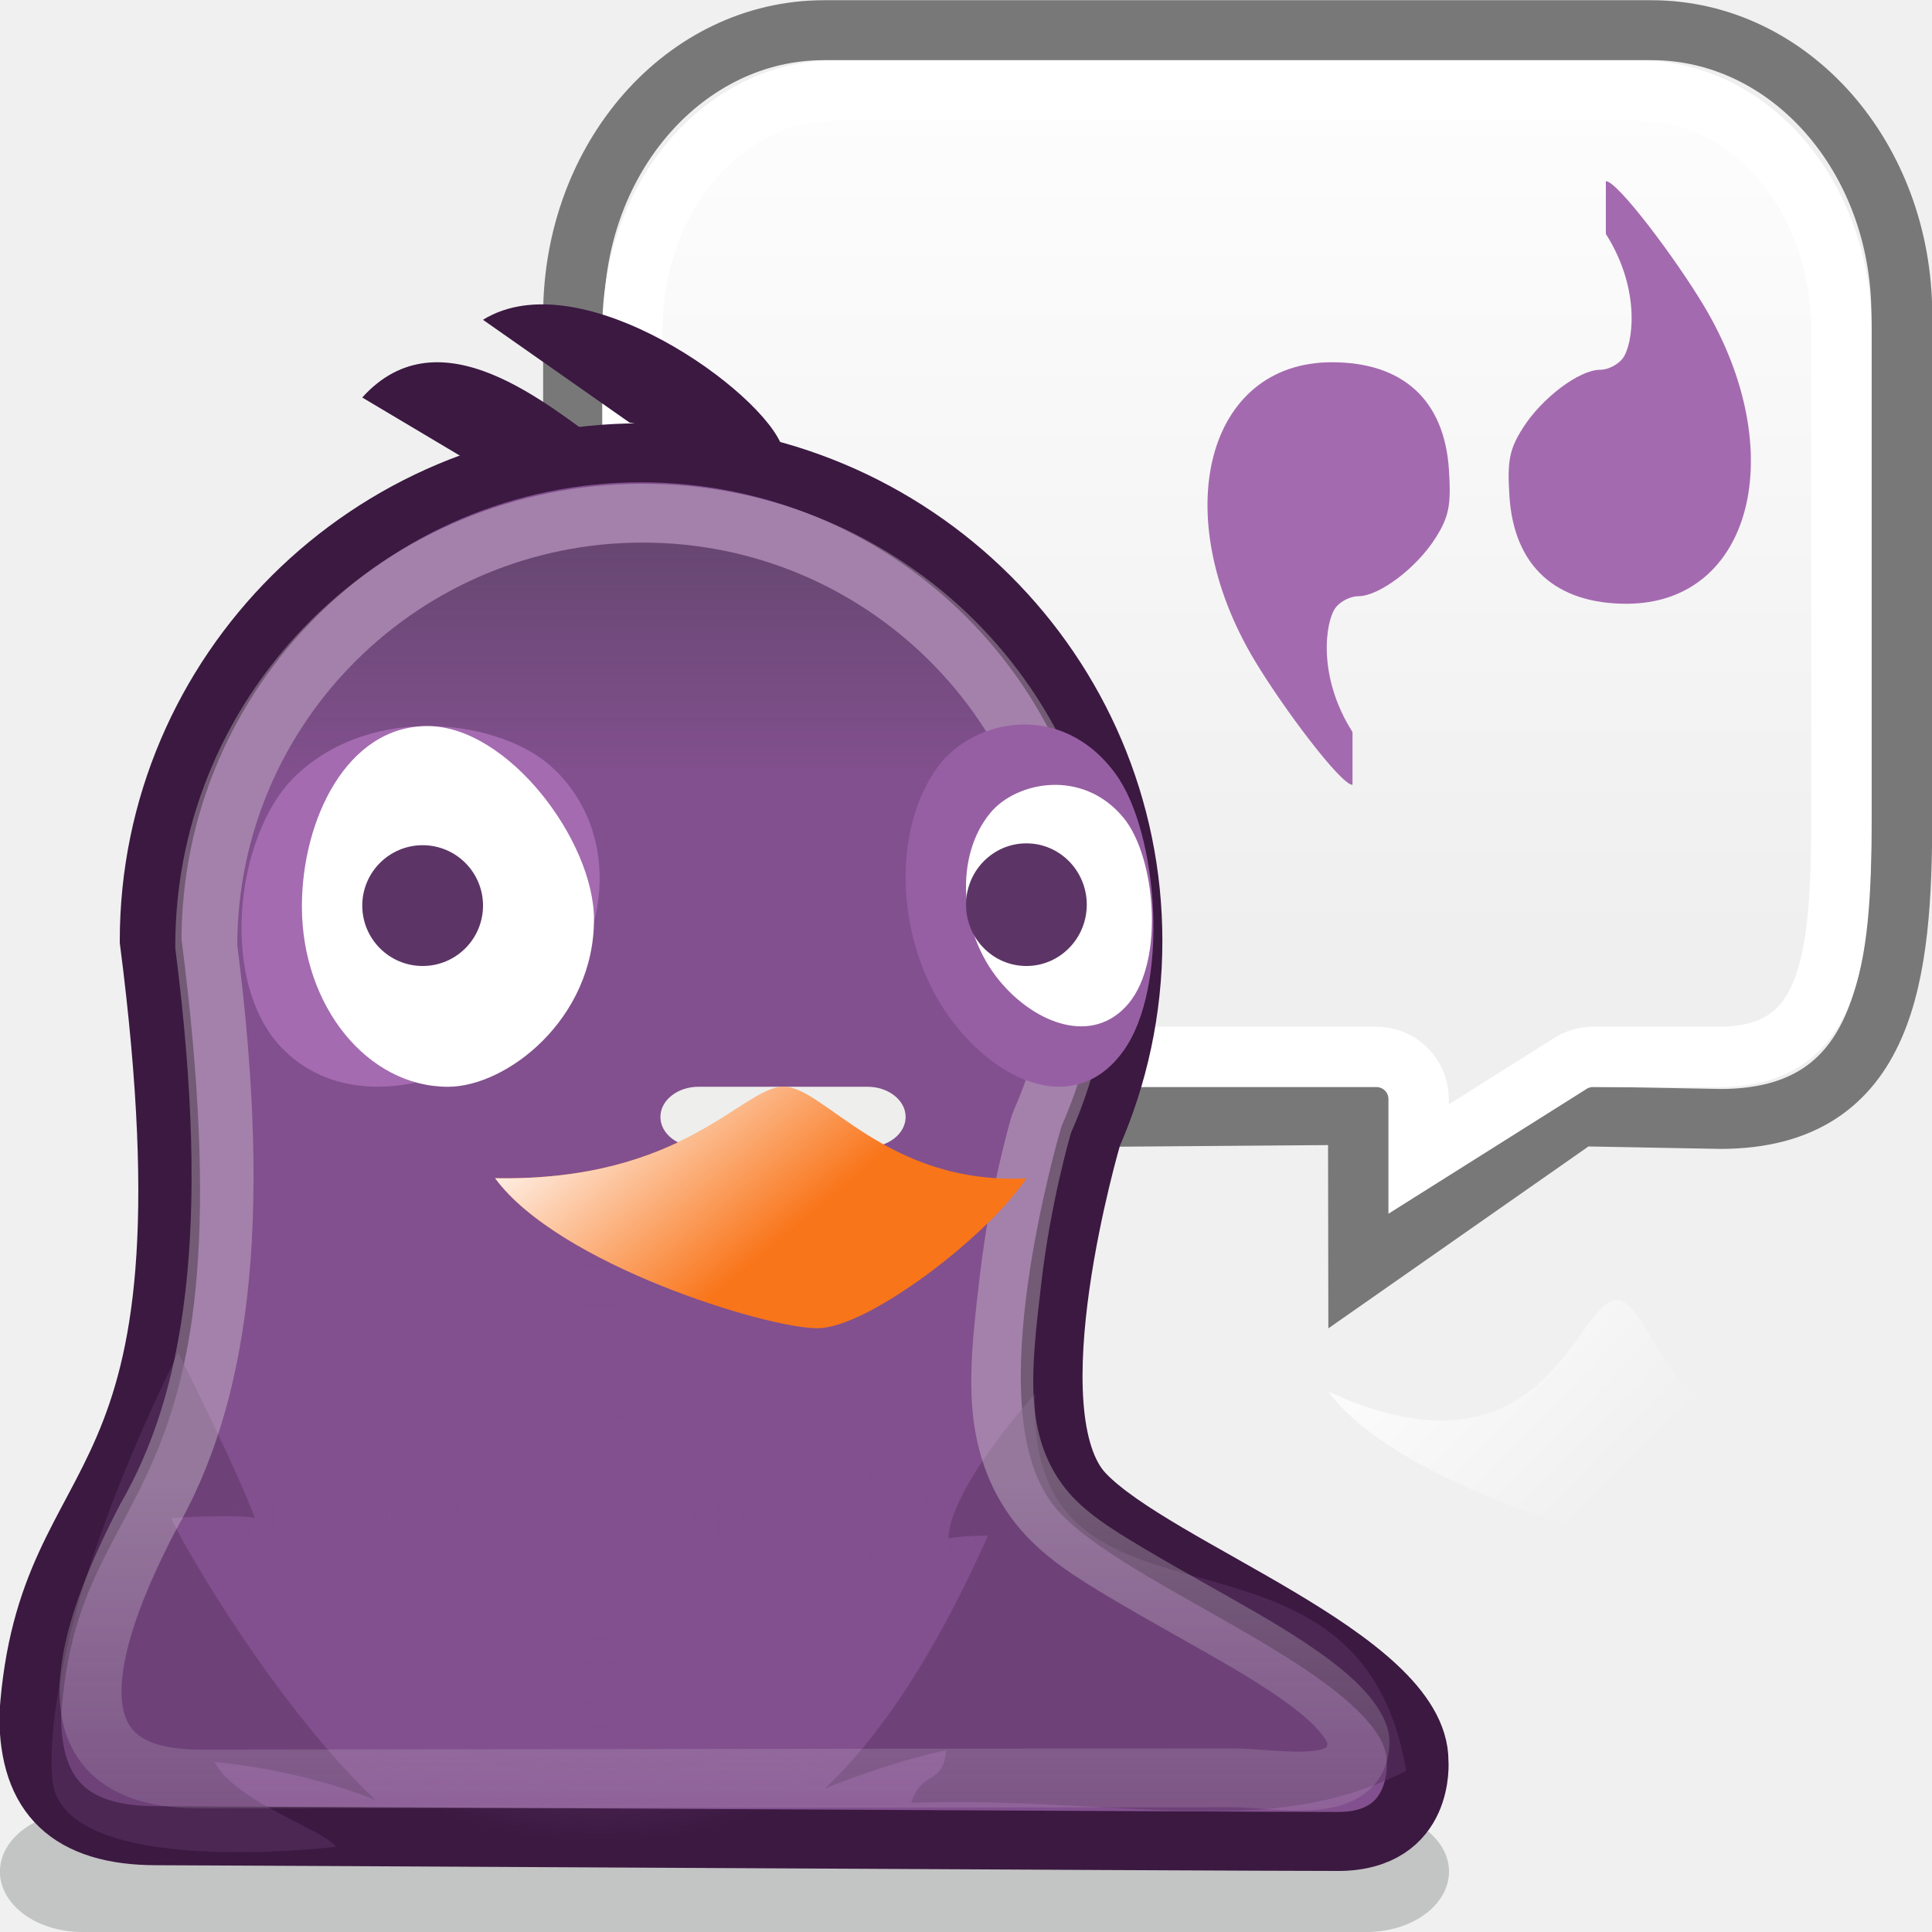
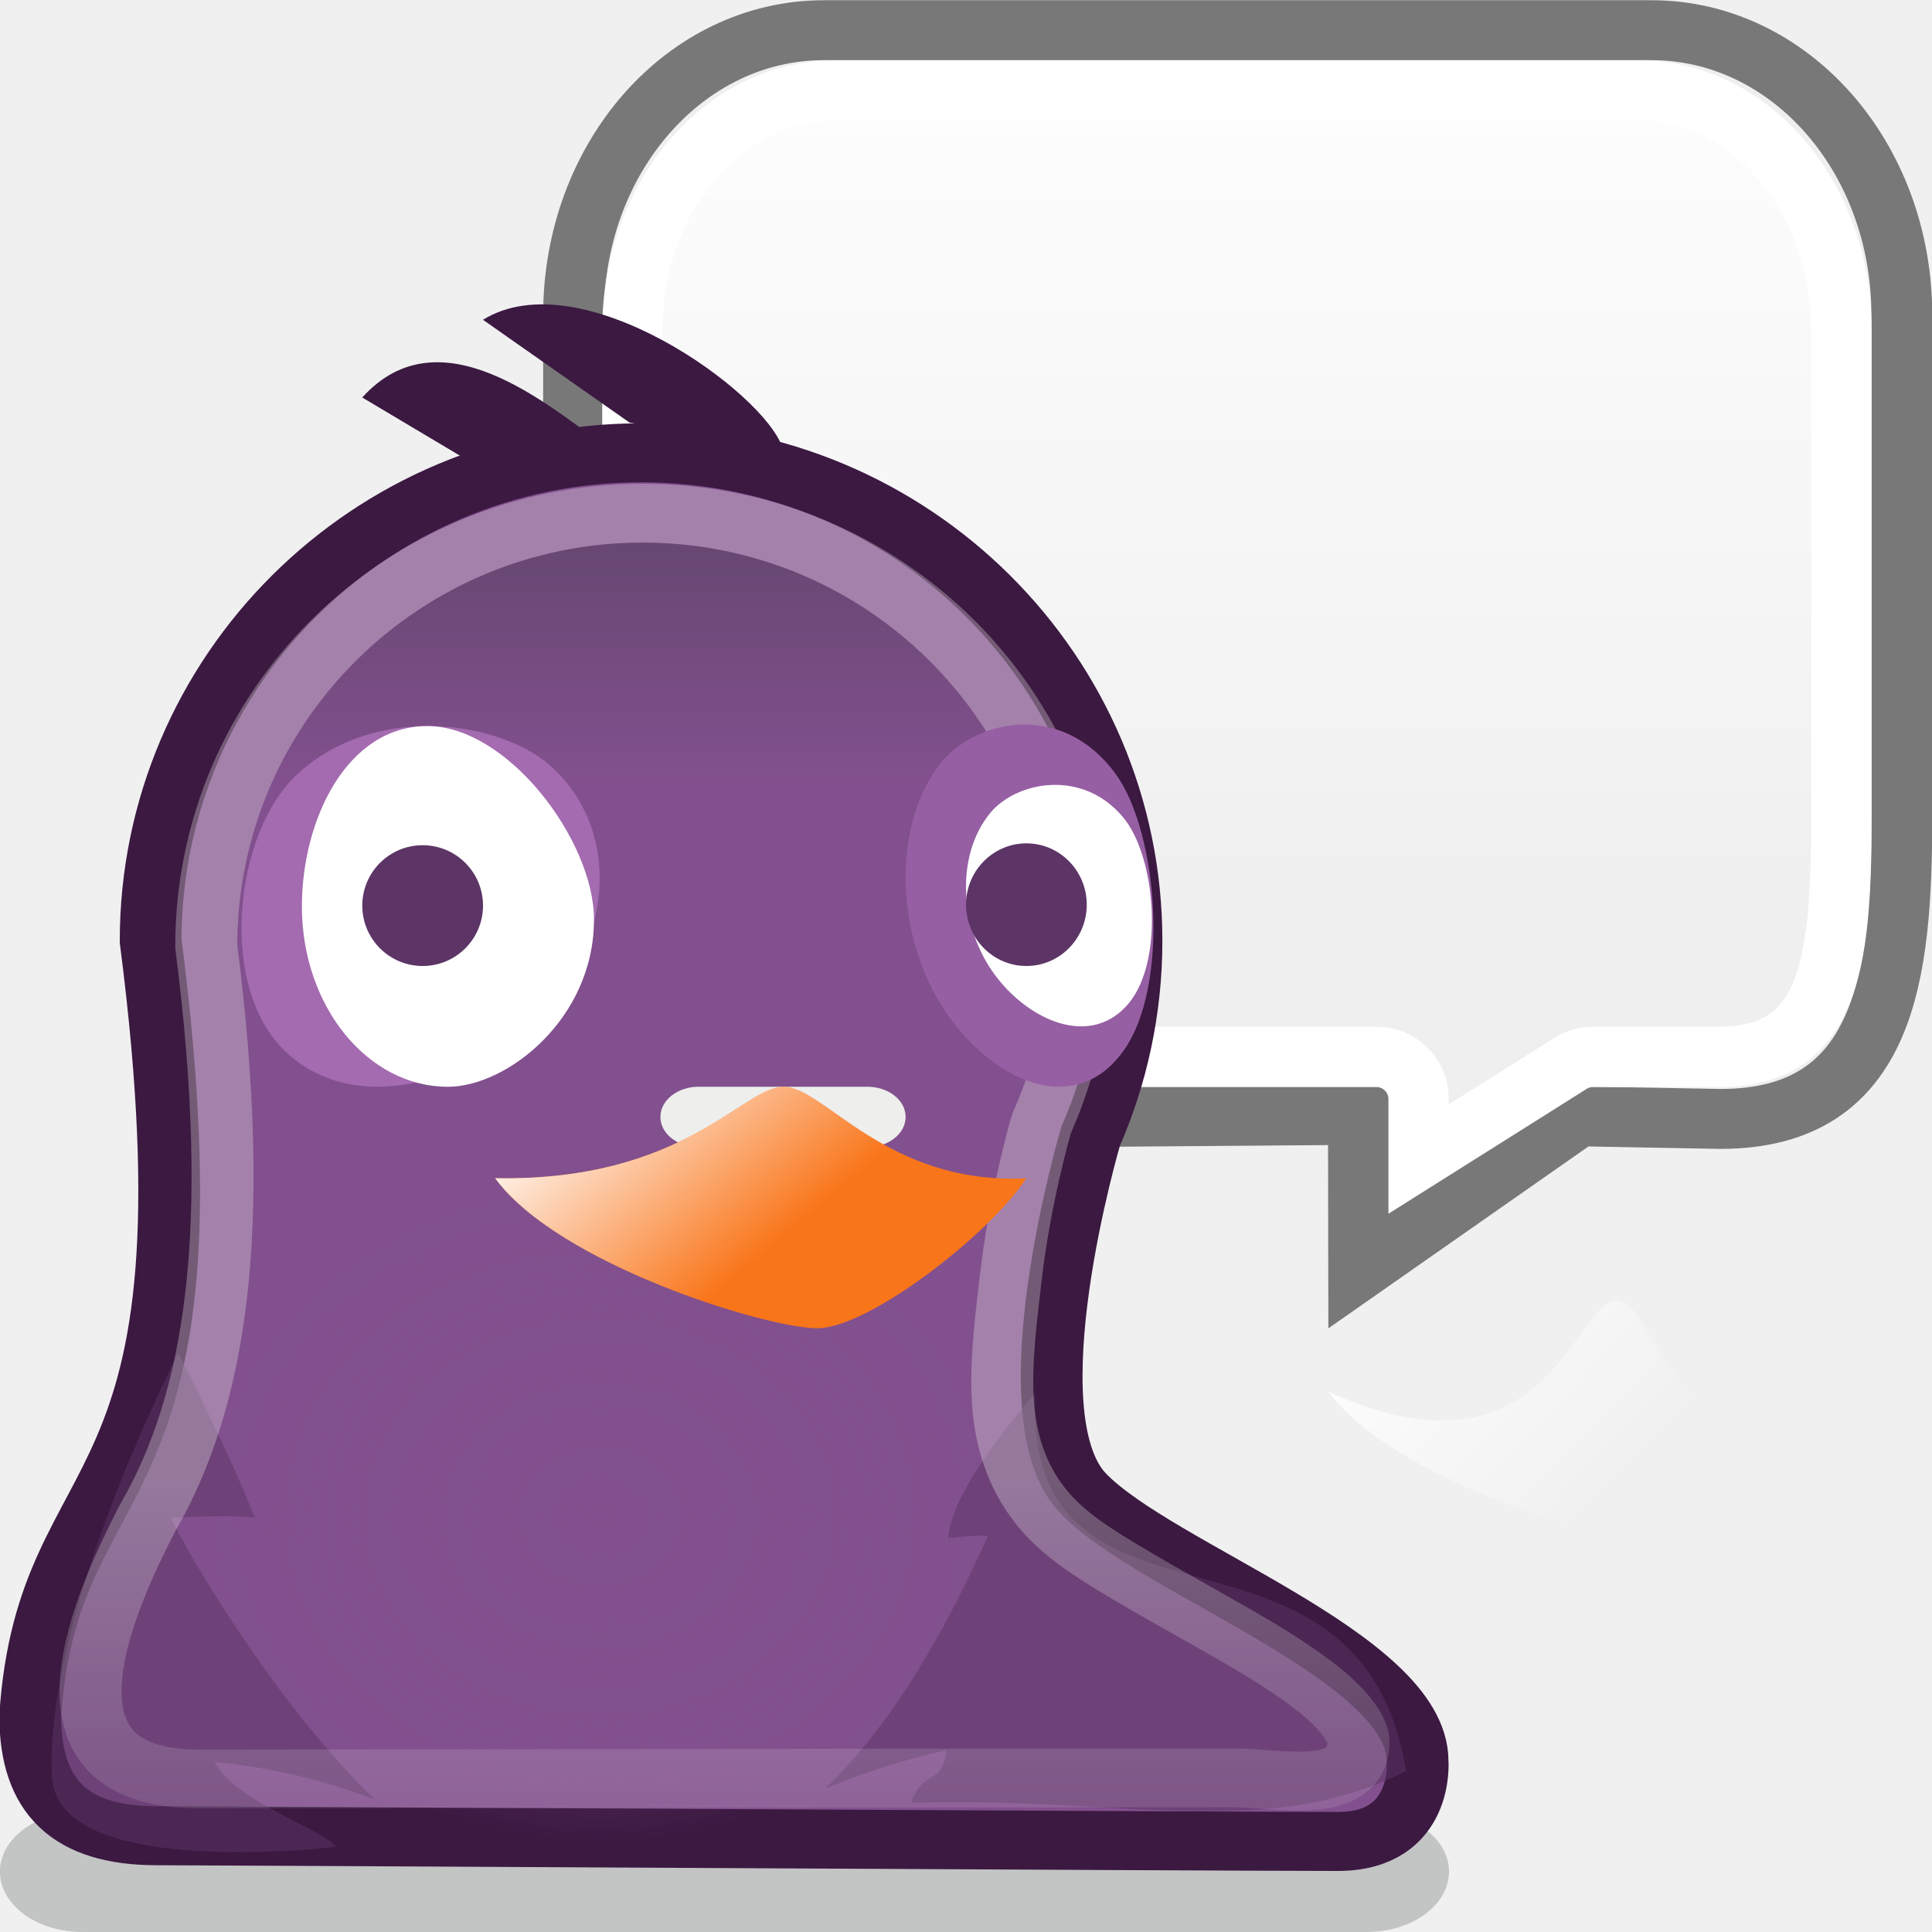
<svg xmlns="http://www.w3.org/2000/svg" xmlns:xlink="http://www.w3.org/1999/xlink" width="32" height="32" id="svg4345" version="1.0">
  <defs id="defs4347">
    <linearGradient id="linearGradient6817">
      <stop style="stop-color:white;stop-opacity:1;" offset="0" id="stop6819" />
      <stop style="stop-color:white;stop-opacity:0;" offset="1" id="stop6821" />
    </linearGradient>
    <linearGradient id="linearGradient6563">
      <stop style="stop-color:white;stop-opacity:1;" offset="0" id="stop6565" />
      <stop style="stop-color:white;stop-opacity:0;" offset="1" id="stop6567" />
    </linearGradient>
    <linearGradient id="linearGradient6537">
      <stop style="stop-color:white;stop-opacity:1;" offset="0" id="stop6539" />
      <stop style="stop-color:white;stop-opacity:0;" offset="1" id="stop6541" />
    </linearGradient>
    <linearGradient id="linearGradient6506">
      <stop style="stop-color:#eeeeec;stop-opacity:1;" offset="0" id="stop6508" />
      <stop style="stop-color:#eeeeec;stop-opacity:0;" offset="1" id="stop6510" />
    </linearGradient>
    <linearGradient id="linearGradient5304">
      <stop style="stop-color:#2e3436;stop-opacity:1;" offset="0" id="stop5306" />
      <stop style="stop-color:#2e3436;stop-opacity:0;" offset="1" id="stop5308" />
    </linearGradient>
    <linearGradient id="linearGradient5280">
      <stop style="stop-color:#82508e;stop-opacity:1;" offset="0" id="stop5282" />
      <stop style="stop-color:#82508e;stop-opacity:0;" offset="1" id="stop5284" />
    </linearGradient>
    <linearGradient id="linearGradient2804">
      <stop style="stop-color:black;stop-opacity:0;" offset="0" id="stop2806" />
      <stop id="stop2812" offset="0.5" style="stop-color:black;stop-opacity:1;" />
      <stop style="stop-color:black;stop-opacity:0;" offset="1" id="stop2808" />
    </linearGradient>
    <radialGradient xlink:href="#linearGradient25546" id="radialGradient25572" gradientUnits="userSpaceOnUse" gradientTransform="matrix(1,0,0,0.994693,0,4.16407e-2)" cx="7.884" cy="1.51" fx="7.884" fy="1.51" r="8.488" />
    <radialGradient xlink:href="#linearGradient25546" id="radialGradient25568" gradientUnits="userSpaceOnUse" gradientTransform="matrix(1,0,0,0.994693,0,4.16407e-2)" cx="7.884" cy="0.145" fx="7.884" fy="0.145" r="8.488" />
    <linearGradient id="linearGradient25546">
      <stop style="stop-color:white;stop-opacity:1;" offset="0" id="stop25548" />
      <stop style="stop-color:white;stop-opacity:0;" offset="1" id="stop25550" />
    </linearGradient>
    <radialGradient xlink:href="#linearGradient25546" id="radialGradient25554" cx="7.884" cy="2.624" fx="7.884" fy="2.624" r="8.488" gradientTransform="matrix(1.131317,0,0,1.125313,-1.035262,-0.301139)" gradientUnits="userSpaceOnUse" />
    <linearGradient id="linearGradient3800">
      <stop style="stop-color:#f4d9b1;stop-opacity:1;" offset="0" id="stop3802" />
      <stop style="stop-color:#df9725;stop-opacity:1;" offset="1" id="stop3804" />
    </linearGradient>
    <radialGradient xlink:href="#linearGradient5280" id="radialGradient5286" cx="15.005" cy="39.809" fx="15.005" fy="39.809" r="9.723" gradientTransform="matrix(1,0,0,0.732283,0,10.65742)" gradientUnits="userSpaceOnUse" />
    <linearGradient xlink:href="#linearGradient5304" id="linearGradient5310" x1="12.606" y1="15.069" x2="12.606" y2="21.152" gradientUnits="userSpaceOnUse" />
    <linearGradient xlink:href="#linearGradient6506" id="linearGradient6512" x1="15.646" y1="39.743" x2="15.646" y2="53.502" gradientUnits="userSpaceOnUse" />
    <linearGradient xlink:href="#linearGradient6537" id="linearGradient6543" x1="30.5" y1="0.034" x2="30.5" y2="23.559" gradientUnits="userSpaceOnUse" />
    <linearGradient xlink:href="#linearGradient6563" id="linearGradient6569" x1="-1.684" y1="39.902" x2="5.537" y2="44.272" gradientUnits="userSpaceOnUse" />
    <linearGradient xlink:href="#linearGradient6817" id="linearGradient6823" x1="0.239" y1="38.95" x2="5.709" y2="42.983" gradientUnits="userSpaceOnUse" />
  </defs>
  <g id="layer1">
    <rect style="opacity:0.231;fill:#2e3436;fill-opacity:1;stroke:none;stroke-width:1;stroke-miterlimit:4;stroke-dasharray:none;stroke-opacity:1" id="rect6514" width="5.022" height="5.225" x="42.978" y="44" rx="0.285" ry="2.613" transform="matrix(4.779203,0,0,0.382753,-205.4017,13.15888)" />
    <path style="fill:none;fill-opacity:1;stroke:white;stroke-width:1.477;stroke-miterlimit:4;stroke-opacity:1" id="path6504" d="M 20.531,2.5 C 17.818,2.5 15.5,5.079 15.5,8.469 L 15.5,20.531 C 15.5,23.921 17.818,26.5 20.531,26.5 L 34.531,26.5 C 35.082,26.503 35.528,26.949 35.531,27.5 L 35.531,29.094 L 38.75,26.688 C 38.923,26.564 39.131,26.498 39.344,26.5 L 41.5,26.5 C 43.246,26.5 44.035,25.932 44.625,24.938 C 45.215,23.943 45.5,22.371 45.5,20.531 L 45.5,8.469 C 45.5,5.079 43.182,2.5 40.469,2.5 L 20.531,2.5 z " transform="matrix(0.67692,0,0,0.67692,0.161535,-0.515354)" />
    <path style="fill:#efefef;fill-opacity:1;stroke:#787878;stroke-width:1.466;stroke-miterlimit:4;stroke-dasharray:none;stroke-opacity:1" d="M 20.531,1.5 C 17.193,1.5 14.5,4.611 14.5,8.469 L 14.5,20.531 C 14.5,24.389 17.429,28.14 20.767,28.14 L 33.409,28.041 L 33.415,31.846 L 38.723,28.076 L 42.13,28.14 C 46.143,28.14 46.5,24.58 46.5,20.728 L 46.5,8.469 C 46.5,4.611 43.807,1.5 40.469,1.5 L 20.531,1.5 z " id="rect5498" transform="matrix(0.687501,0,0,0.67692,-0.468758,-0.515381)" />
    <path transform="matrix(0.668893,0,0,0.668627,8.626692e-2,-0.192463)" style="fill:url(#linearGradient6543);fill-opacity:1;stroke:white;stroke-width:1.495;stroke-miterlimit:4;stroke-opacity:1" d="M 20.531,2.531 C 17.842,2.531 15.531,5.097 15.531,8.469 L 15.531,20.531 C 15.531,23.903 17.842,26.469 20.531,26.469 L 33.968,26.469 C 34.534,26.476 34.992,26.934 34.999,27.5 L 34.999,29 L 38.719,26.656 C 38.902,26.529 39.121,26.463 39.344,26.469 L 42.416,26.469 C 45.139,26.469 45.469,24.283 45.469,20.531 L 45.469,8.469 C 45.469,5.097 43.158,2.531 40.469,2.531 L 20.531,2.531 z " id="path6535" />
    <path style="opacity:1;fill:#82508e;fill-opacity:1;stroke:#3b1941;stroke-width:1.511;stroke-miterlimit:4;stroke-dasharray:none;stroke-opacity:1" d="M 15,13 C 8.376,13 3,18.6 3,25.5 C 4.846,40.483 0.493,38.484 0.053,45.338 C 0.053,47.422 1.038,48.413 3.145,48.413 C 4.332,48.413 29.36,48.56 32.051,48.56 C 34.165,48.56 34,46.5 34,46.5 C 34,43.835 27.598,41.598 25.813,39.642 C 23.985,37.641 26,30.5 26,30.5 C 26.641,28.97 27,27.275 27,25.5 C 27,18.6 21.624,13 15,13 z " id="path5176" transform="matrix(0.67692,0,0,0.646801,0.464358,-0.908413)" />
    <path style="opacity:1;fill:url(#radialGradient5286);fill-opacity:1;stroke:none;stroke-width:1;stroke-miterlimit:4;stroke-dasharray:none;stroke-opacity:1" id="path5273" d="M 24.727 39.809 A 9.723 7.12 0 1 1  5.282,39.809 A 9.723 7.12 0 1 1  24.727 39.809 z" transform="matrix(0.661428,0,0,0.760624,1.662895e-2,-5.166292)" />
    <path style="opacity:0.515;fill:#5c3466;fill-opacity:1;stroke:none;stroke-width:1;stroke-miterlimit:4;stroke-opacity:1" d="M -42.834,47.629 C -42.834,47.629 -43.267,44.688 -40.223,37.951 C -40.223,37.951 -39.031,40.51 -38.632,41.679 C -39.154,41.596 -40.372,41.686 -40.372,41.686 C -40.038,42.463 -38.164,45.952 -36.121,48.058 C -37.78,47.329 -39.471,47.196 -39.471,47.196 C -39.01,48.112 -37.25,48.692 -36.944,49.111 C -36.944,49.111 -42.597,49.864 -42.834,47.629 z " id="rect5312" transform="matrix(0.797045,0,0,0.733236,35.01127,-5.421684)" />
    <path style="opacity:0.515;fill:#5c3466;fill-opacity:1;stroke:none;stroke-width:1;stroke-miterlimit:4;stroke-opacity:1" d="M -49.442,47.415 C -48.365,40.274 -40.69,44.766 -40.961,37.951 C -40.961,37.951 -39.025,40.28 -38.974,41.581 C -39.496,41.499 -39.882,41.516 -39.882,41.516 C -39.548,42.294 -38.197,45.748 -36.154,47.854 C -37.814,47.125 -38.926,46.898 -38.926,46.898 C -38.848,47.795 -38.376,47.369 -38.123,48.215 C -42.942,48.047 -46.253,49.196 -49.442,47.415 z " id="path5317" transform="matrix(-0.724368,0,0,0.660383,-12.52413,-1.979892)" />
    <path transform="matrix(0.660903,0,0,0.627207,0.731515,-0.320103)" style="opacity:0.31;fill:url(#linearGradient5310);fill-opacity:1;stroke:url(#linearGradient6512);stroke-width:1.553;stroke-miterlimit:4;stroke-opacity:1" d="M 15,14.062 C 8.988,14.062 4.079,19.138 4.062,25.469 C 4.062,25.479 4.062,25.489 4.062,25.5 C 4.974,33.021 4.306,37.47 2.594,40.594 C -0.198,46.245 1.561,47.49 3.903,47.49 C 5.84,47.49 23.958,47.46 29.784,47.46 C 30.951,47.46 32.938,47.965 32.938,46.5 C 32.938,46.278 32.738,45.861 32.188,45.344 C 31.637,44.826 30.814,44.27 29.906,43.719 C 28.998,43.167 28.028,42.609 27.156,42.062 C 26.284,41.516 25.512,41.006 24.969,40.281 C 24.359,39.467 24.079,38.51 24.024,37.469 C 23.97,36.427 24.108,35.31 24.225,34.25 C 24.458,32.13 24.969,30.281 24.969,30.281 C 24.984,30.217 25.005,30.154 25.031,30.094 C 25.619,28.692 25.938,27.131 25.938,25.5 C 25.938,19.154 21.022,14.062 15,14.062 z " id="path5241" />
    <path transform="matrix(-0.861857,-0.809791,0.812609,-0.76352,-3.676568,42.37505)" style="opacity:1;fill:#a46bb0;fill-opacity:1;stroke:none;stroke-width:1;stroke-miterlimit:4;stroke-opacity:1" d="M 13.257,24.626 C 13.257,26.227 11.828,27.317 10.864,27.317 C 9.543,27.317 8.471,26.017 8.471,24.416 C 8.471,23.024 9.206,21.515 10.527,21.515 C 11.848,21.515 13.257,23.361 13.257,24.626 z " id="path5160" />
    <path transform="matrix(1.010846,0,0,1.029732,-3.562503,-10.12874)" style="opacity:1;fill:white;fill-opacity:1;stroke:none;stroke-width:1;stroke-miterlimit:4;stroke-opacity:1" d="M 13.257,24.626 C 13.257,26.227 11.828,27.317 10.864,27.317 C 9.543,27.317 8.471,26.017 8.471,24.416 C 8.471,23.024 9.206,21.515 10.527,21.515 C 11.848,21.515 13.257,23.361 13.257,24.626 z " id="path5157" />
    <path style="opacity:1;fill:#5c3566;fill-opacity:1;stroke:none;stroke-width:1;stroke-miterlimit:4;stroke-dasharray:none;stroke-opacity:1" id="path5162" d="M 11.411 24.312 A 1.241 1.295 0 1 1  8.929,24.312 A 1.241 1.295 0 1 1  11.411 24.312 z" transform="matrix(0.805757,0,0,0.772415,-1.194263,-3.779337)" />
    <path transform="matrix(0.596326,-0.813274,-0.562251,-0.766804,24.4163,42.47989)" style="opacity:1;fill:#975fa3;fill-opacity:1;stroke:none;stroke-width:1;stroke-miterlimit:4;stroke-opacity:1" d="M 13.257,24.626 C 13.257,26.227 11.828,27.317 10.864,27.317 C 9.543,27.317 8.471,26.017 8.471,24.416 C 8.471,23.024 9.206,21.515 10.527,21.515 C 11.848,21.515 13.257,23.361 13.257,24.626 z " id="path5167" />
    <path transform="matrix(0.447398,-0.542185,-0.421833,-0.511203,23.06465,33.31996)" style="opacity:1;fill:white;fill-opacity:1;stroke:none;stroke-width:1;stroke-miterlimit:4;stroke-opacity:1" d="M 13.257,24.626 C 13.257,26.227 11.828,27.317 10.864,27.317 C 9.543,27.317 8.471,26.017 8.471,24.416 C 8.471,23.024 9.206,21.515 10.527,21.515 C 11.848,21.515 13.257,23.361 13.257,24.626 z " id="path5169" />
    <path style="opacity:1;fill:#5c3566;fill-opacity:1;stroke:none;stroke-width:1;stroke-miterlimit:4;stroke-dasharray:none;stroke-opacity:1" id="path5171" d="M 11.411 24.312 A 1.241 1.295 0 1 1  8.929,24.312 A 1.241 1.295 0 1 1  11.411 24.312 z" transform="matrix(0.805756,0,0,0.784291,8.805745,-4.083452)" />
    <rect style="opacity:1;fill:#eeeeec;fill-opacity:1;stroke:none;stroke-width:1;stroke-miterlimit:4;stroke-dasharray:none;stroke-opacity:1" id="rect5215" width="5.607" height="2.179" x="16" y="27" transform="matrix(0.724348,0,0,0.459012,-0.651091,5.606678)" rx="0.874" ry="1.089" />
    <path transform="matrix(0.798987,0,0,0.495994,8.99846,-1.319104)" style="fill:#f9751a;fill-opacity:1;stroke:none;stroke-width:1.028;stroke-miterlimit:4;stroke-opacity:1" d="M -0.999,42.004 C 2.929,42.118 4.128,38.95 4.983,38.95 C 5.826,38.95 7.116,42.24 10.015,42.008 C 9.207,43.955 6.727,47.015 5.681,47.015 C 4.623,47.015 0.312,44.881 -0.999,42.004 z " id="rect5187" />
    <path transform="matrix(0.670792,0,0,0.486348,-1.815475,1.13962)" style="fill:#3b1941;fill-opacity:1;stroke:none;stroke-width:1;stroke-miterlimit:4;stroke-opacity:1" d="M 11.651,11.194 C 13.578,8.251 16.249,11.482 17.614,12.804 L 14.761,13.748 L 11.651,11.194 z " id="path5192" />
    <path transform="matrix(0.851014,0,0,0.554879,-1.947706,-0.153319)" style="fill:#3b1941;fill-opacity:1;stroke:none;stroke-width:1;stroke-miterlimit:4;stroke-opacity:1" d="M 11.689,9.822 C 13.591,8.016 17.175,11.994 17.52,13.65 L 14.543,12.892 L 11.689,9.822 z " id="rect5189" />
    <path transform="matrix(0.798987,0,0,0.495994,22.79842,2.215302)" style="fill:url(#linearGradient6569);fill-opacity:1;stroke:none;stroke-width:1.028;stroke-miterlimit:4;stroke-opacity:1" d="M -0.999,42.004 C 3.519,45.348 4.128,38.95 4.983,38.95 C 5.826,38.95 6.172,45.376 10.015,42.008 C 9.207,43.955 6.727,47.015 5.681,47.015 C 4.623,47.015 0.312,44.881 -0.999,42.004 z " id="path6561" />
-     <path style="opacity:1;fill:#a46aaf;fill-opacity:1" d="M 36.062,8 C 33.978,8 33.335,10.523 34.781,12.938 C 35.25,13.721 36.21,15 36.403,15 L 36.403,14.125 C 35.812,13.197 35.955,12.283 36.125,12.062 C 36.203,11.962 36.363,11.875 36.5,11.875 C 36.842,11.875 37.464,11.409 37.781,10.906 C 38.002,10.556 38.038,10.361 38,9.781 C 37.925,8.618 37.229,8 36.062,8 z " id="path6521" transform="translate(-14.00114,-2)" />
-     <path style="opacity:1;fill:#a46aaf;fill-opacity:1" d="M 36.062,8 C 33.978,8 33.335,10.523 34.781,12.938 C 35.25,13.721 36.21,15 36.403,15 L 36.403,14.125 C 35.812,13.197 35.955,12.283 36.125,12.062 C 36.203,11.962 36.363,11.875 36.5,11.875 C 36.842,11.875 37.464,11.409 37.781,10.906 C 38.002,10.556 38.038,10.361 38,9.781 C 37.925,8.618 37.229,8 36.062,8 z " id="path6531" transform="matrix(-0.999997,0,0,-0.999999,63.00101,17.99999)" />
    <path transform="matrix(0.798987,0,0,0.495994,8.99846,-1.319104)" style="fill:url(#linearGradient6823);fill-opacity:1.0;stroke:none;stroke-width:1.028;stroke-miterlimit:4;stroke-opacity:1" d="M -0.999,42.004 C 2.929,42.118 4.128,38.95 4.983,38.95 C 5.826,38.95 7.116,42.24 10.015,42.008 C 9.207,43.955 6.727,47.015 5.681,47.015 C 4.623,47.015 0.312,44.881 -0.999,42.004 z " id="path6815" />
  </g>
</svg>
